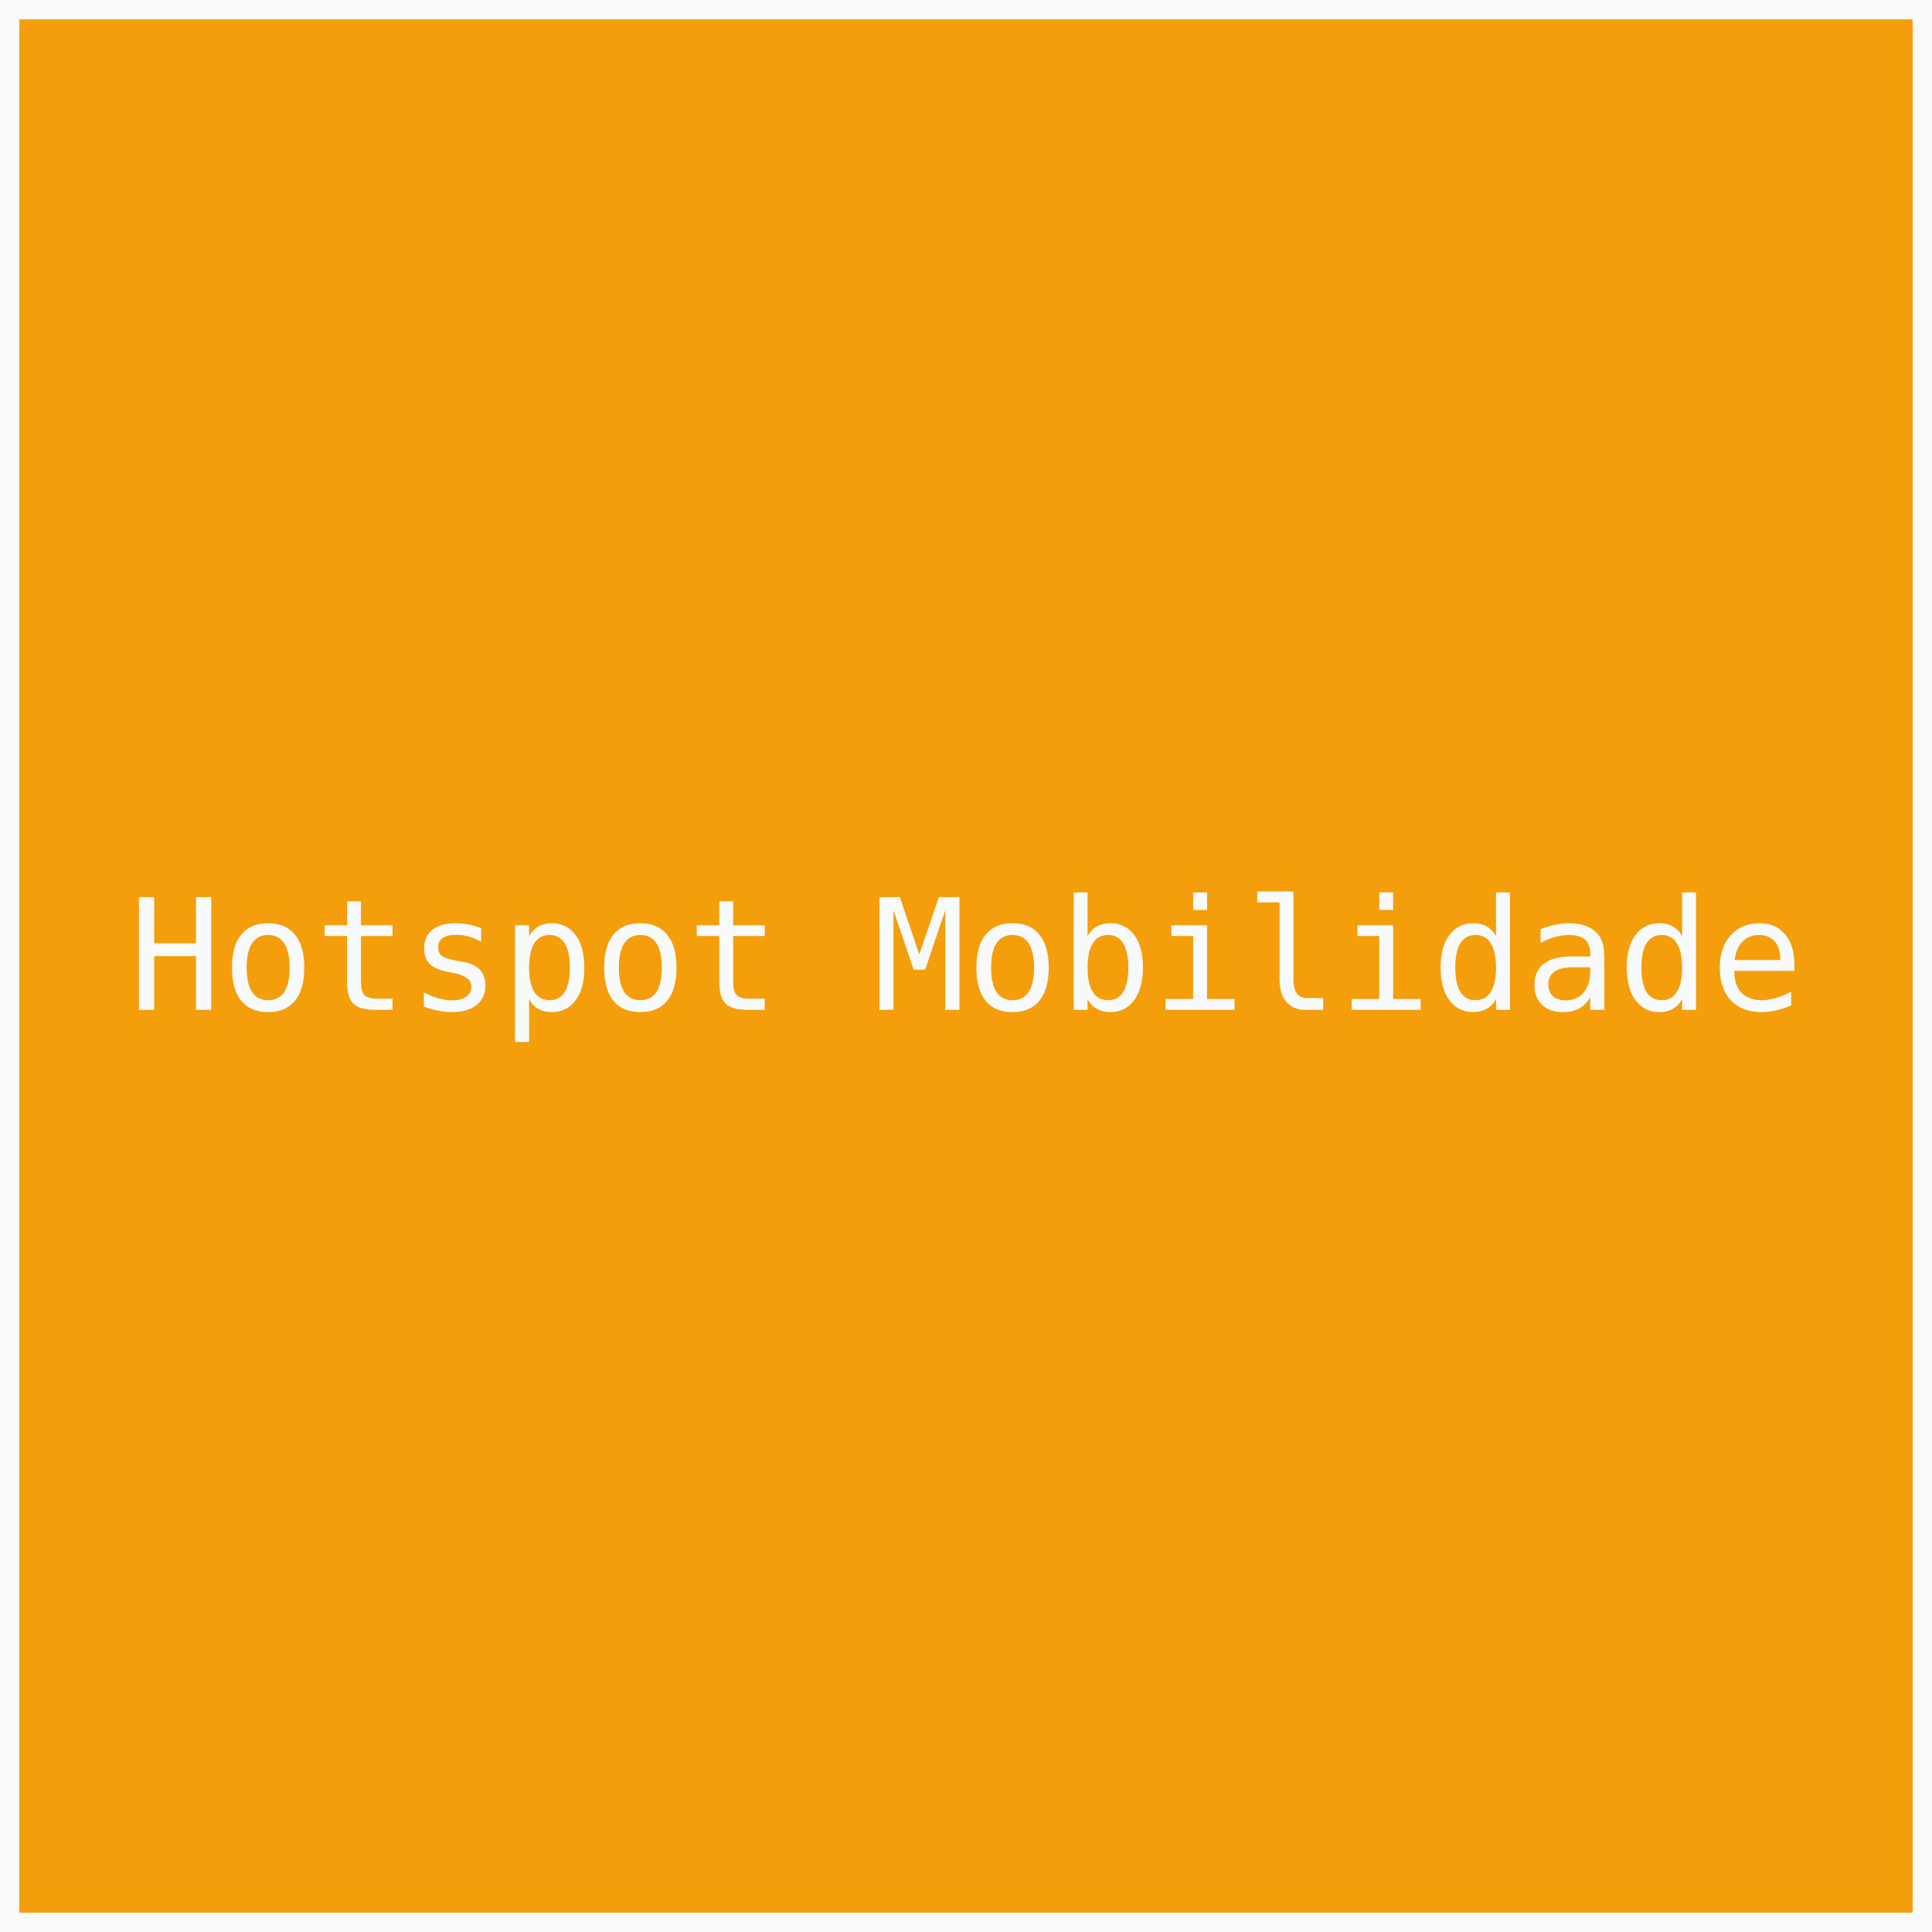
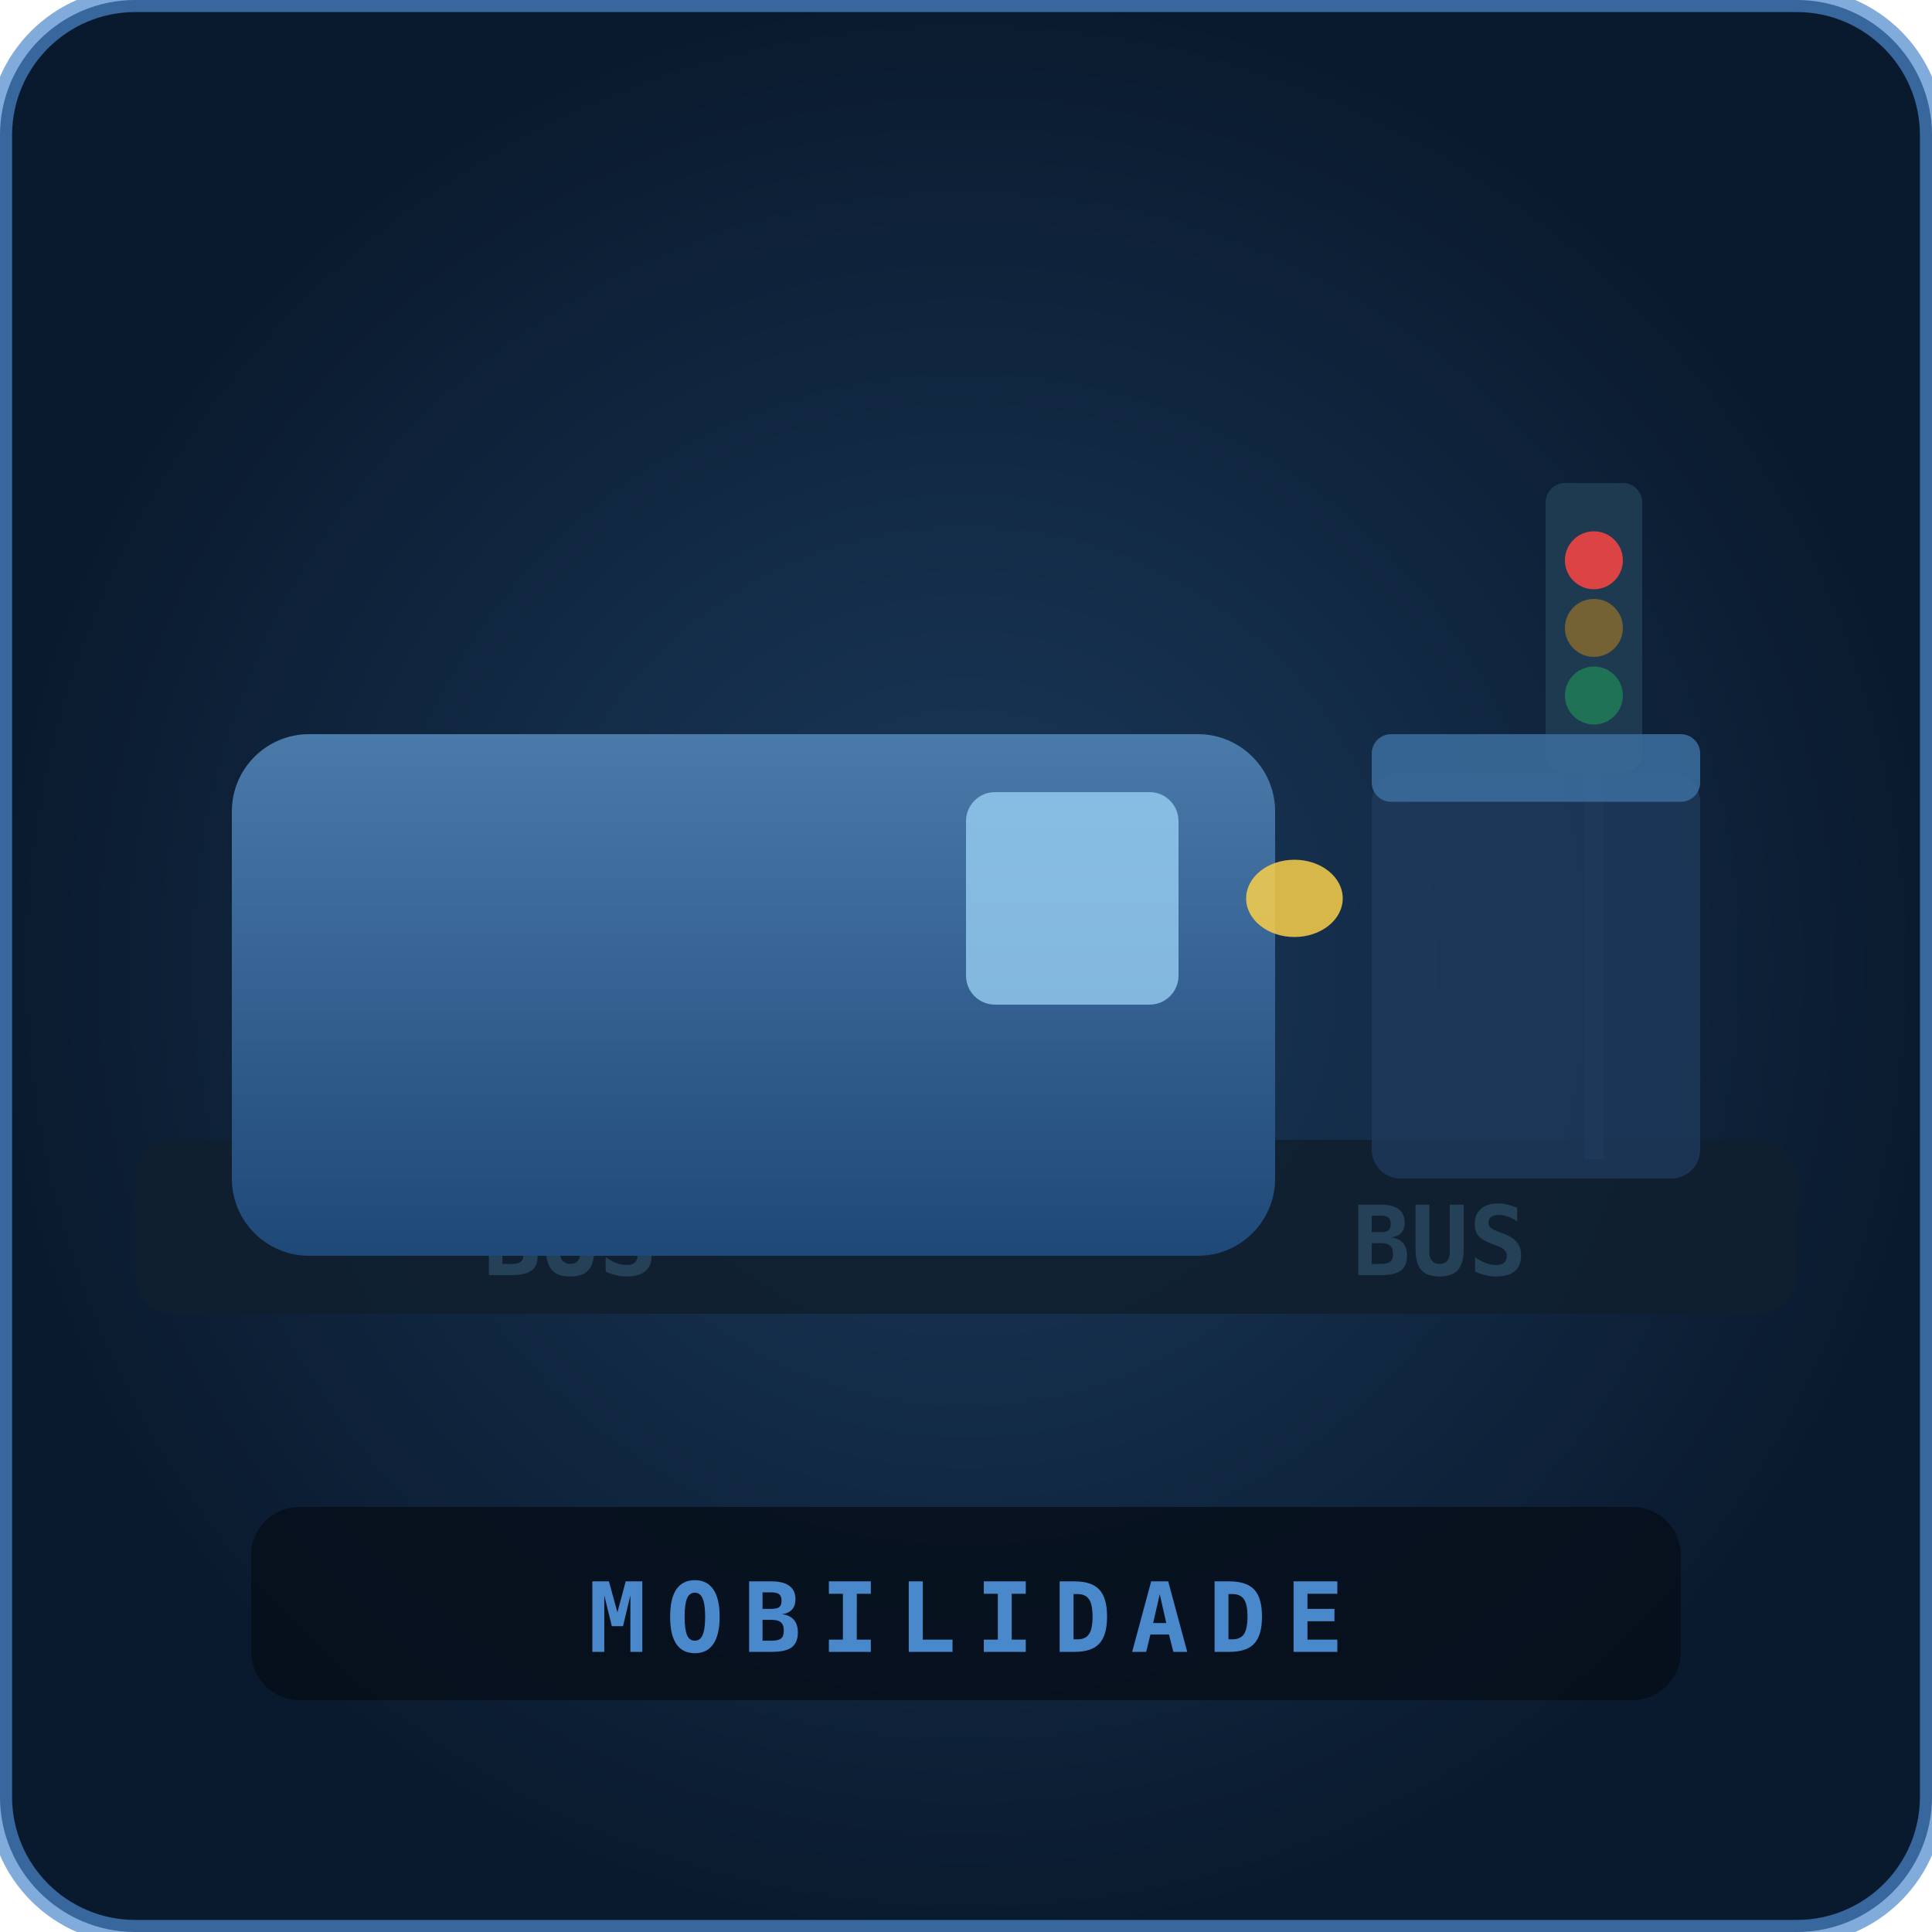
<svg xmlns="http://www.w3.org/2000/svg" width="200" height="200" viewBox="0 0 200 200">
-   <rect width="200" height="200" fill="#f59e0b" stroke="#f8fafc" stroke-width="4" />
-   <text x="100" y="100" font-family="monospace" font-size="16" fill="#f8fafc" text-anchor="middle" dominant-baseline="middle">Hotspot Mobilidade</text>
+   <defs>
+     <radialGradient id="mobBg" cx="50%" cy="50%" r="50%">
+       <stop offset="0%" stop-color="#1a3a5c" />
+       <stop offset="100%" stop-color="#0a1a2e" />
+     </radialGradient>
+     <linearGradient id="busGrad" x1="0" y1="0" x2="0" y2="1">
+       <stop offset="0%" stop-color="#4a7aaa" />
+       <stop offset="100%" stop-color="#1e4878" />
+     </linearGradient>
+   </defs>
+   <rect width="200" height="200" rx="14" fill="url(#mobBg)" />
+   <rect width="200" height="200" rx="14" fill="none" stroke="#4a88cc" stroke-width="2.5" opacity="0.7" />
+   <rect x="14" y="118" width="172" height="18" rx="4" fill="#0f1f2f" opacity="0.9" />
+   <text x="50" y="132" font-family="monospace" font-size="10" font-weight="bold" fill="#2a4a60" opacity="0.8">BUS</text>
+   <text x="140" y="132" font-family="monospace" font-size="10" font-weight="bold" fill="#2a4a60" opacity="0.8">BUS</text>
+   <g transform="translate(160, 50)">
+     <rect width="10" height="30" rx="2" fill="#1e3a50" />
+     <circle cx="5" cy="8" r="3" fill="#ef4444" opacity="0.9" />
+     <circle cx="5" cy="15" r="3" fill="#f59e0b" opacity="0.4" />
+     <circle cx="5" cy="22" r="3" fill="#22c55e" opacity="0.4" />
+     <rect x="4" y="30" width="2" height="40" fill="#1a3045" />
+   </g>
+   <rect x="142" y="80" width="34" height="42" rx="3" fill="#1e3a5c" opacity="0.8" />
+   <rect x="142" y="76" width="34" height="7" rx="2" fill="#3a6a9a" opacity="0.9" />
+   <rect x="24" y="76" width="108" height="54" rx="8" fill="url(#busGrad)" />
+   <rect x="100" y="82" width="22" height="22" rx="3" fill="#9dd4f8" opacity="0.75" />
+   <ellipse cx="134" cy="93" rx="5" ry="4" fill="#f9cf4a" opacity="0.85" />
+   <rect x="26" y="156" width="148" height="20" rx="5" fill="#060e1a" opacity="0.85" />
+   <text x="100" y="171" font-family="monospace" font-size="10" font-weight="bold" fill="#4a88cc" text-anchor="middle" letter-spacing="2">MOBILIDADE</text>
</svg>
